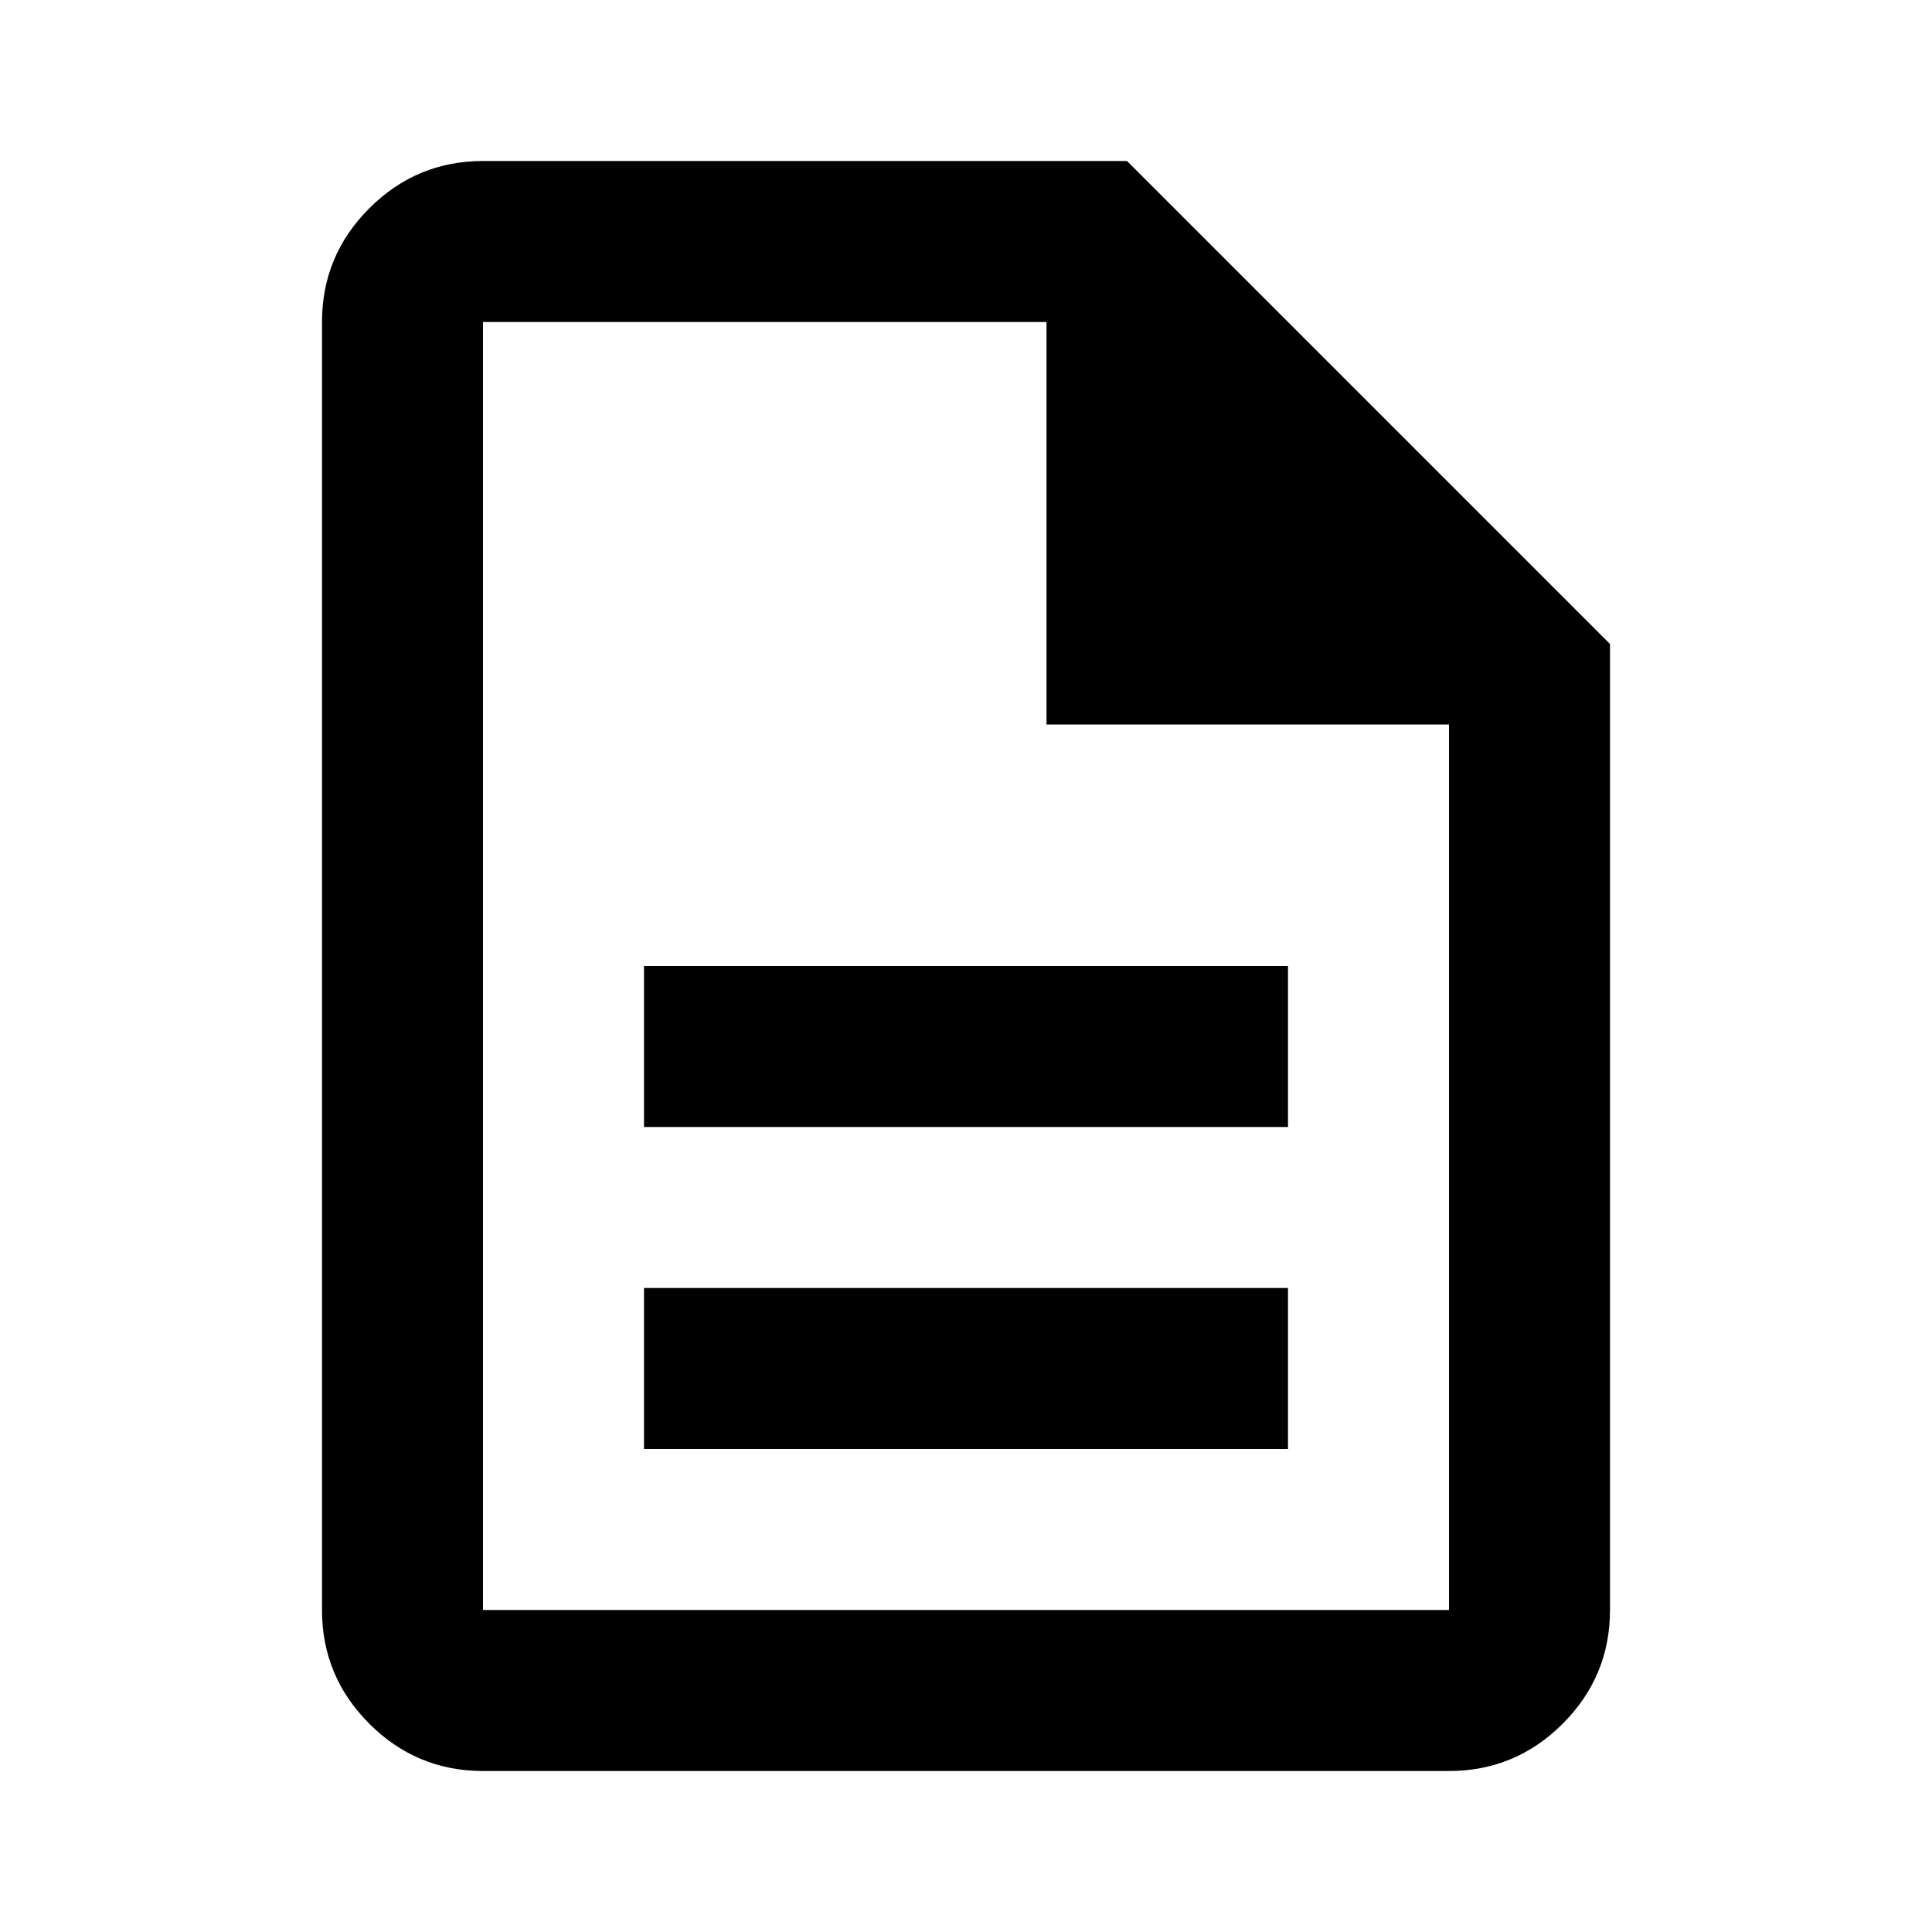
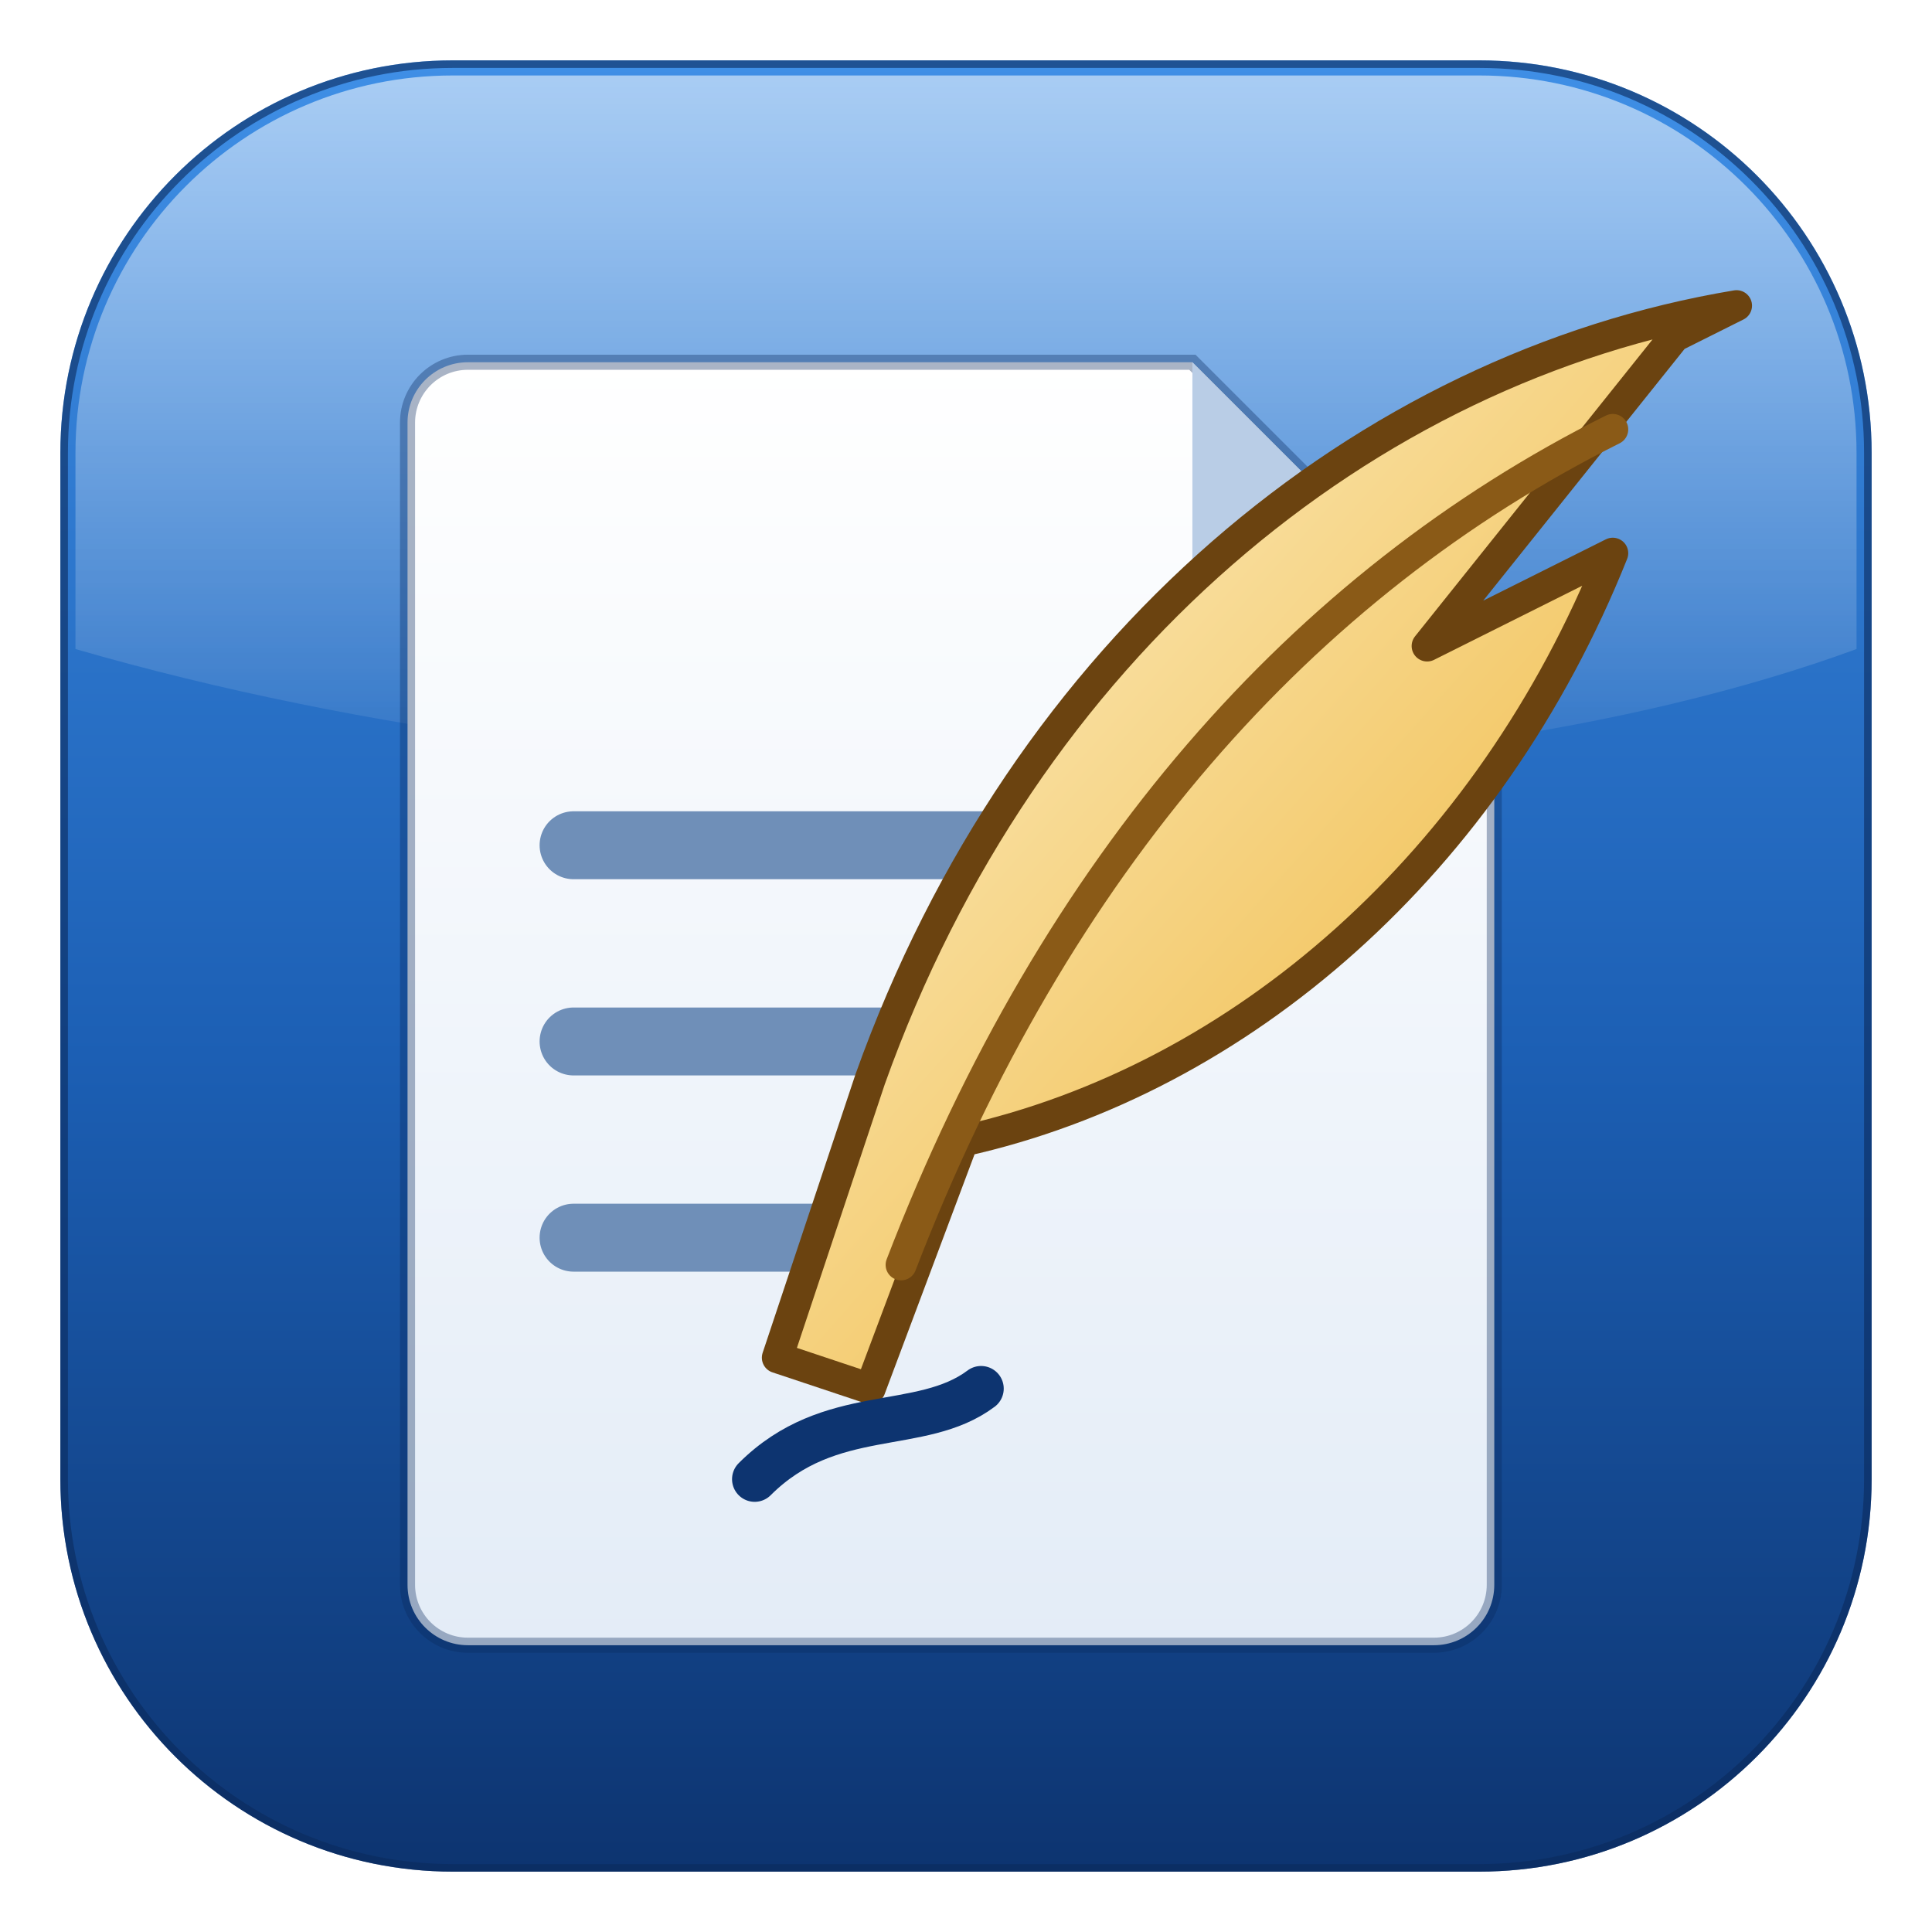
- <svg xmlns="http://www.w3.org/2000/svg" height="24px" viewBox="0 -960 960 960" width="24px" fill="#000000">
-   <path d="M320-240h320v-80H320v80Zm0-160h320v-80H320v80ZM240-80q-33 0-56.5-23.5T160-160v-640q0-33 23.5-56.5T240-880h320l240 240v480q0 33-23.5 56.5T720-80H240Zm280-520v-200H240v640h480v-440H520ZM240-800v200-200 640-640Z" />
+ <svg xmlns="http://www.w3.org/2000/svg" viewBox="0 0 256 256" width="256" height="256">
+   <defs>
+     <linearGradient id="tile" x1="0" y1="0" x2="0" y2="1">
+       <stop offset="0" stop-color="#3f8fe6" />
+       <stop offset="0.55" stop-color="#1c5fb4" />
+       <stop offset="1" stop-color="#0d3470" />
+     </linearGradient>
+     <linearGradient id="gloss" x1="0" y1="0" x2="0" y2="1">
+       <stop offset="0" stop-color="#fff" stop-opacity="0.55" />
+       <stop offset="1" stop-color="#fff" stop-opacity="0.05" />
+     </linearGradient>
+     <linearGradient id="page" x1="0" y1="0" x2="0" y2="1">
+       <stop offset="0" stop-color="#ffffff" />
+       <stop offset="1" stop-color="#e3ecf7" />
+     </linearGradient>
+     <linearGradient id="feather" x1="0" y1="0" x2="1" y2="1">
+       <stop offset="0" stop-color="#fff6d8" />
+       <stop offset="0.6" stop-color="#f3c96a" />
+       <stop offset="1" stop-color="#c98a22" />
+     </linearGradient>
+   </defs>
+   <rect x="8" y="8" width="240" height="240" rx="52" fill="url(#tile)" />
+   <rect x="8.5" y="8.5" width="239" height="239" rx="51.5" fill="none" stroke="#0a2a5c" stroke-opacity="0.6" />
+   <path d="M60 10h136a50 50 0 0 1 50 50v26c-60 22-160 22-236 0V60a50 50 0 0 1 50-50z" fill="url(#gloss)" />
+   <path d="M62 48h96l40 40v122a8 8 0 0 1-8 8H62a8 8 0 0 1-8-8V56a8 8 0 0 1 8-8z" fill="url(#page)" stroke="#0a2a5c" stroke-opacity="0.35" stroke-width="2" />
+   <path d="M158 48v32a8 8 0 0 0 8 8h32z" fill="#b9cde6" />
+   <g stroke="#6f8fb8" stroke-width="9" stroke-linecap="round">
+     <line x1="76" y1="112" x2="150" y2="112" />
+     <line x1="76" y1="138" x2="136" y2="138" />
+     <line x1="76" y1="164" x2="120" y2="164" />
+   </g>
+   <g transform="translate(62 20) scale(4.1)">
+     <path d="M41 5C29 7 18 16 13 30l-3 9 3 1 3-8c9-2 17-9 21-19l-6 3 8-10z" fill="url(#feather)" stroke="#6b4310" stroke-width="1" stroke-linejoin="round" />
+     <path d="M37 9C27 14 19 23 14 36" fill="none" stroke="#8a5a17" stroke-width="1" stroke-linecap="round" />
+   </g>
+   <path d="M100 196c10-10 22-6 30-12" fill="none" stroke="#0d3470" stroke-width="6" stroke-linecap="round" />
</svg>
